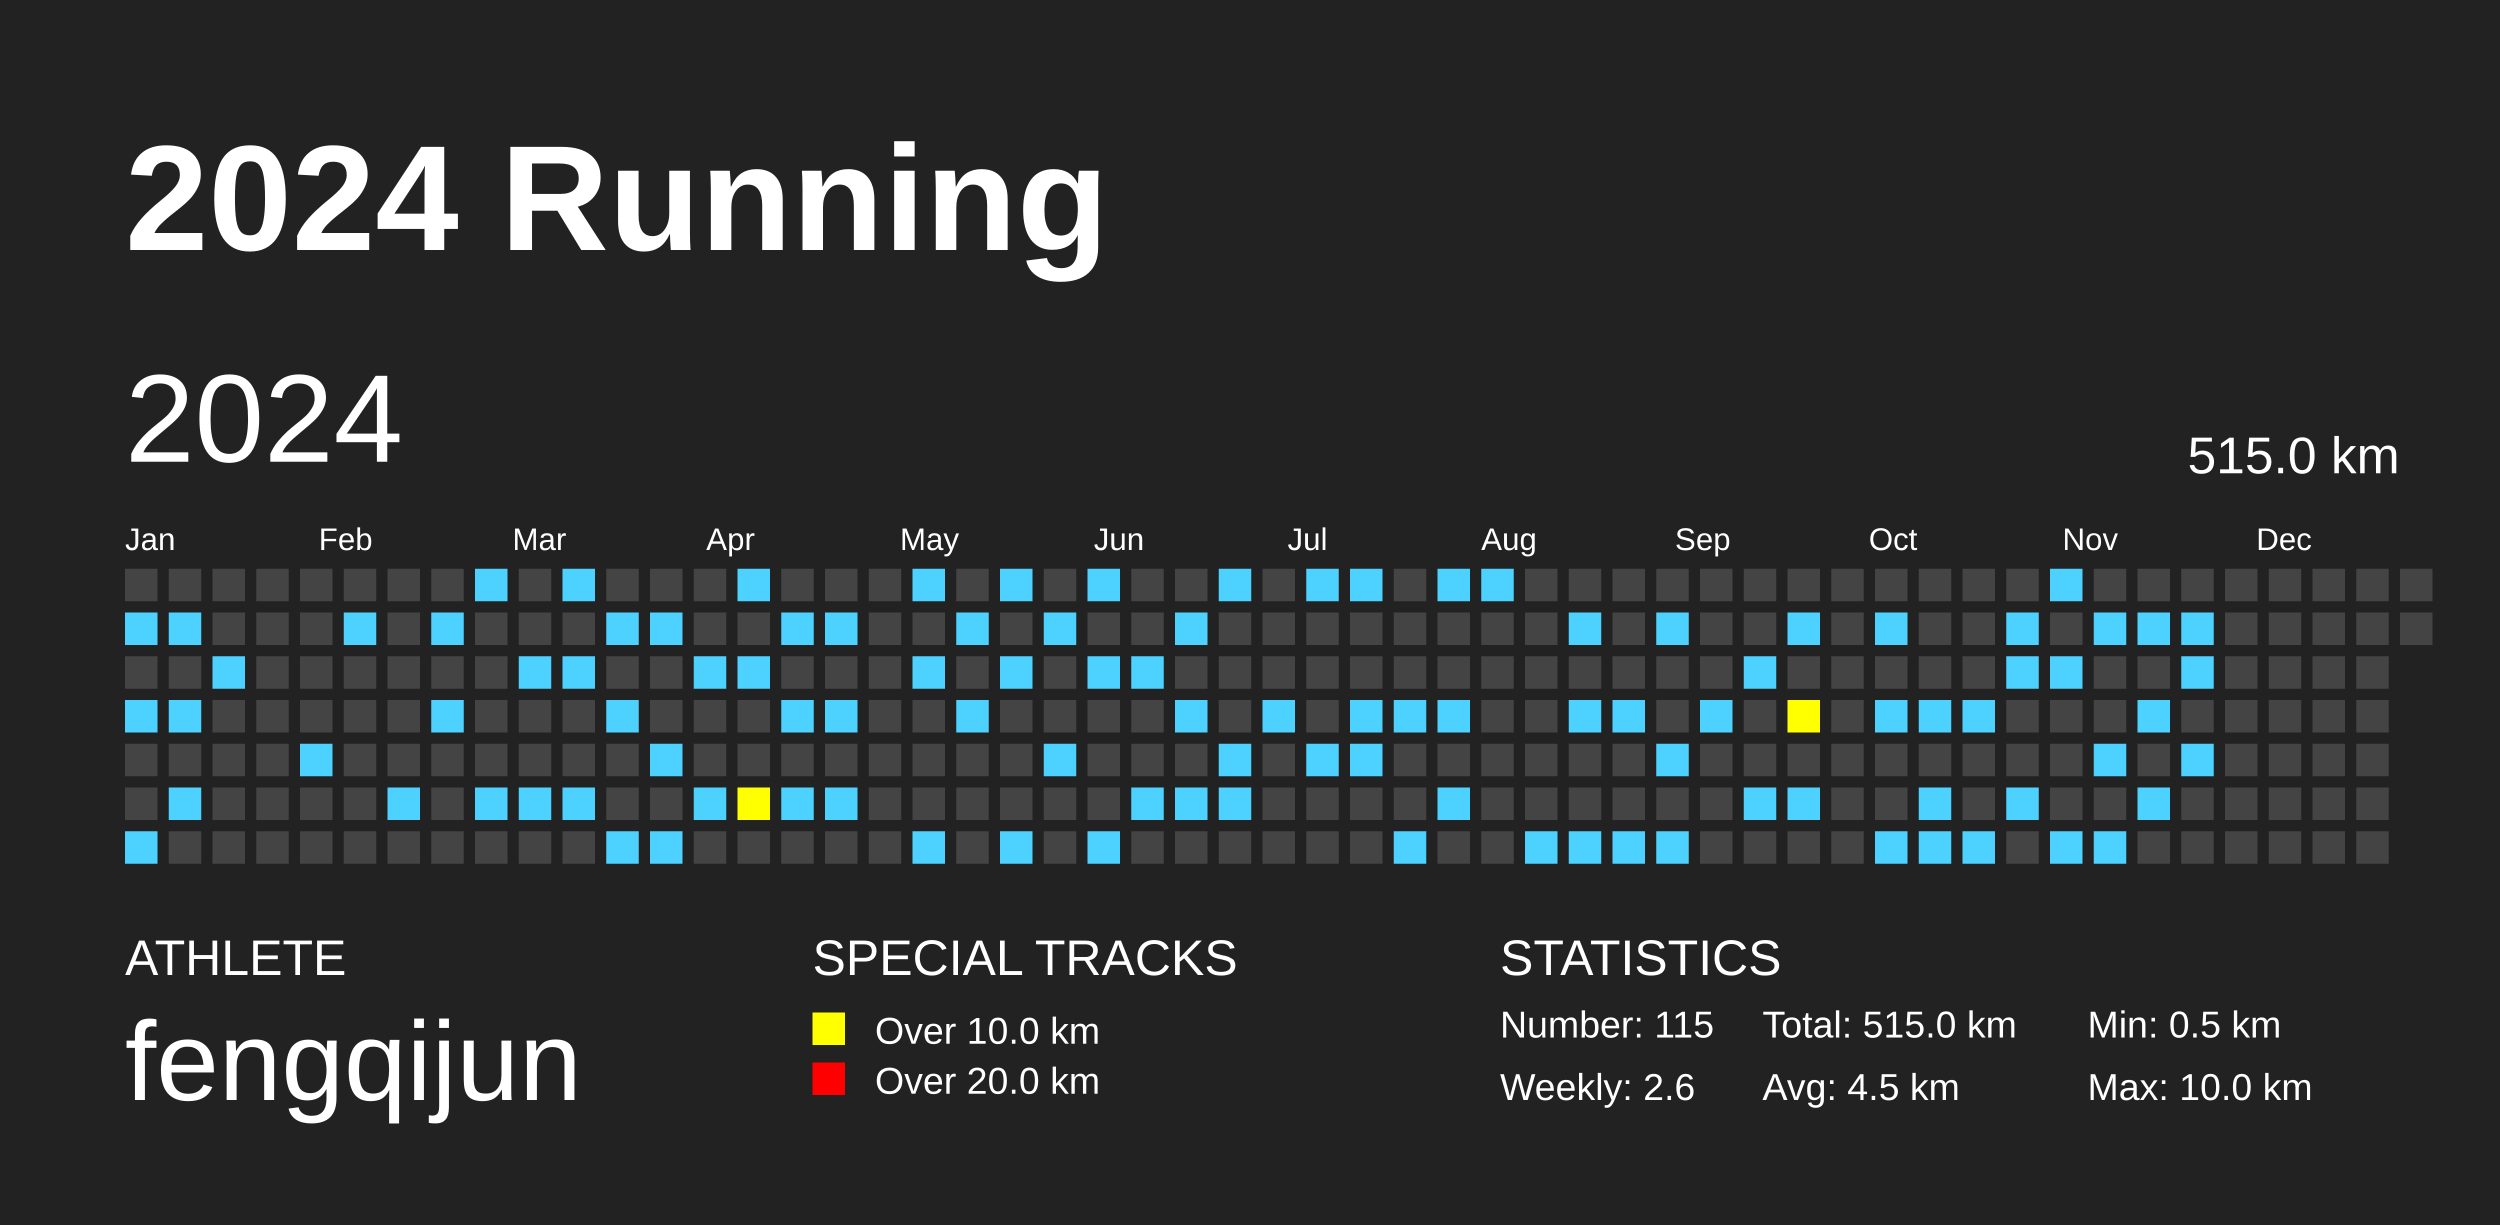
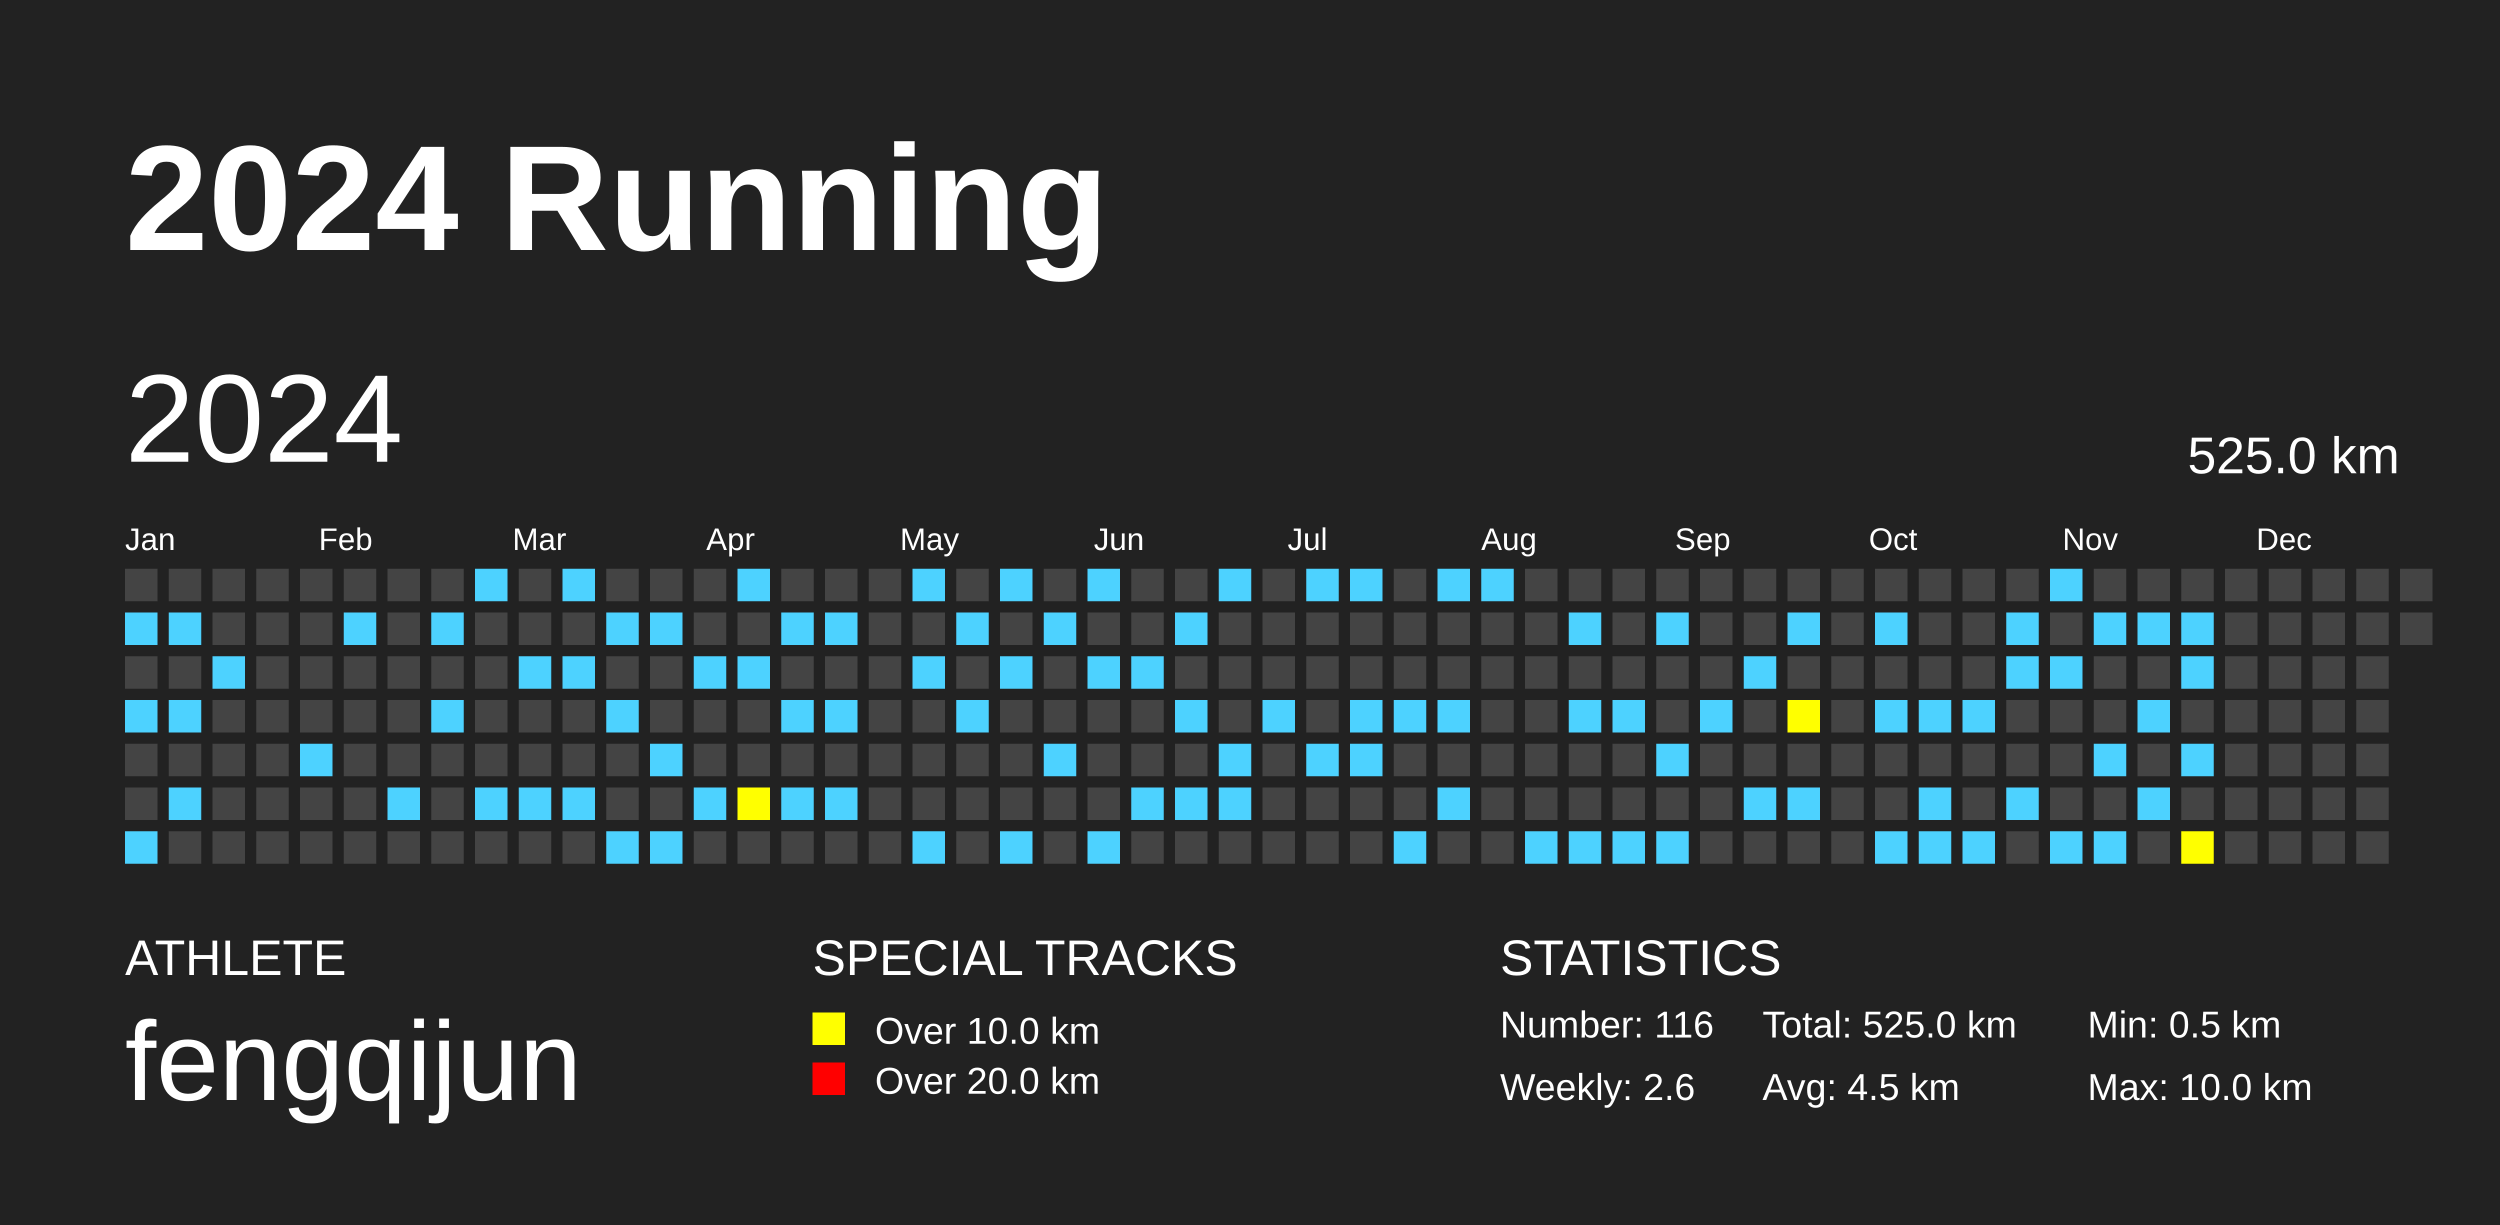
<svg xmlns="http://www.w3.org/2000/svg" baseProfile="full" height="98mm" version="1.1" viewBox="0,0,200,98" width="200mm">
  <defs />
  <rect fill="#222222" height="98" width="200" x="0" y="0" />
  <text fill="#FFFFFF" style="font-size:12px; font-family:Arial; font-weight:bold;" x="10" y="20">2024 Running</text>
  <text fill="#FFFFFF" style="font-size:4px; font-family:Arial" x="10" y="78">ATHLETE</text>
  <text fill="#FFFFFF" style="font-size:9px; font-family:Arial" x="10" y="88">fengqijun</text>
  <text fill="#FFFFFF" style="font-size:4px; font-family:Arial" x="65" y="78">SPECIAL TRACKS</text>
  <rect fill="yellow" height="2.6" width="2.6" x="65" y="81" />
  <text fill="#FFFFFF" style="font-size:3px; font-family:Arial" x="70" y="83.5">Over 10.0 km</text>
  <rect fill="red" height="2.6" width="2.6" x="65" y="85" />
  <text fill="#FFFFFF" style="font-size:3px; font-family:Arial" x="70" y="87.5">Over 20.0 km</text>
  <text fill="#FFFFFF" style="font-size:4px; font-family:Arial" x="120" y="78">STATISTICS</text>
-   <text fill="#FFFFFF" style="font-size:3px; font-family:Arial" x="120" y="83">Number: 115</text>
+   <text fill="#FFFFFF" style="font-size:3px; font-family:Arial" x="120" y="83">Number: 116</text>
  <text fill="#FFFFFF" style="font-size:3px; font-family:Arial" x="120" y="88">Weekly: 2.6</text>
-   <text fill="#FFFFFF" style="font-size:3px; font-family:Arial" x="141" y="83">Total: 515.0 km</text>
+   <text fill="#FFFFFF" style="font-size:3px; font-family:Arial" x="141" y="83">Total: 525.0 km</text>
  <text fill="#FFFFFF" style="font-size:3px; font-family:Arial" x="141" y="88">Avg: 4.5 km</text>
  <text fill="#FFFFFF" style="font-size:3px; font-family:Arial" x="167" y="83">Min: 0.5 km</text>
  <text fill="#FFFFFF" style="font-size:3px; font-family:Arial" x="167" y="88">Max: 10.0 km</text>
  <text dominant-baseline="hanging" fill="#FFFFFF" style="font-size:10.0px; font-family:Arial;" x="10" y="30">2024</text>
-   <text dominant-baseline="hanging" fill="#FFFFFF" style="font-size:4.125px; font-family:Arial;" x="175" y="35">515.0 km</text>
+   <text dominant-baseline="hanging" fill="#FFFFFF" style="font-size:4.125px; font-family:Arial;" x="175" y="35">525.0 km</text>
  <text fill="#FFFFFF" style="font-size:2.5px; font-family:Arial" x="10.0" y="44">Jan</text>
  <text fill="#FFFFFF" style="font-size:2.5px; font-family:Arial" x="25.5" y="44">Feb</text>
  <text fill="#FFFFFF" style="font-size:2.5px; font-family:Arial" x="41.0" y="44">Mar</text>
  <text fill="#FFFFFF" style="font-size:2.5px; font-family:Arial" x="56.5" y="44">Apr</text>
  <text fill="#FFFFFF" style="font-size:2.5px; font-family:Arial" x="72.0" y="44">May</text>
  <text fill="#FFFFFF" style="font-size:2.5px; font-family:Arial" x="87.5" y="44">Jun</text>
  <text fill="#FFFFFF" style="font-size:2.5px; font-family:Arial" x="103.0" y="44">Jul</text>
  <text fill="#FFFFFF" style="font-size:2.5px; font-family:Arial" x="118.5" y="44">Aug</text>
  <text fill="#FFFFFF" style="font-size:2.5px; font-family:Arial" x="134.0" y="44">Sep</text>
  <text fill="#FFFFFF" style="font-size:2.5px; font-family:Arial" x="149.5" y="44">Oct</text>
  <text fill="#FFFFFF" style="font-size:2.5px; font-family:Arial" x="165.0" y="44">Nov</text>
  <text fill="#FFFFFF" style="font-size:2.5px; font-family:Arial" x="180.5" y="44">Dec</text>
  <rect fill="#444444" height="2.6" width="2.6" x="10.0" y="45.5" />
  <rect fill="#4DD2FF" height="2.6" width="2.6" x="10.0" y="49.0" />
  <rect fill="#444444" height="2.6" width="2.6" x="10.0" y="52.5" />
  <rect fill="#4DD2FF" height="2.6" width="2.6" x="10.0" y="56.0" />
  <rect fill="#444444" height="2.6" width="2.6" x="10.0" y="59.5" />
  <rect fill="#444444" height="2.6" width="2.6" x="10.0" y="63.0" />
  <rect fill="#4DD2FF" height="2.6" width="2.6" x="10.0" y="66.5" />
  <rect fill="#444444" height="2.6" width="2.6" x="13.5" y="45.5" />
  <rect fill="#4DD2FF" height="2.6" width="2.6" x="13.5" y="49.0" />
  <rect fill="#444444" height="2.6" width="2.6" x="13.5" y="52.5" />
  <rect fill="#4DD2FF" height="2.6" width="2.6" x="13.5" y="56.0" />
  <rect fill="#444444" height="2.6" width="2.6" x="13.5" y="59.5" />
  <rect fill="#4DD2FF" height="2.6" width="2.6" x="13.5" y="63.0" />
  <rect fill="#444444" height="2.6" width="2.6" x="13.5" y="66.5" />
  <rect fill="#444444" height="2.6" width="2.6" x="17.0" y="45.5" />
  <rect fill="#444444" height="2.6" width="2.6" x="17.0" y="49.0" />
  <rect fill="#4DD2FF" height="2.6" width="2.6" x="17.0" y="52.5" />
  <rect fill="#444444" height="2.6" width="2.6" x="17.0" y="56.0" />
  <rect fill="#444444" height="2.6" width="2.6" x="17.0" y="59.5" />
  <rect fill="#444444" height="2.6" width="2.6" x="17.0" y="63.0" />
  <rect fill="#444444" height="2.6" width="2.6" x="17.0" y="66.5" />
  <rect fill="#444444" height="2.6" width="2.6" x="20.5" y="45.5" />
  <rect fill="#444444" height="2.6" width="2.6" x="20.5" y="49.0" />
  <rect fill="#444444" height="2.6" width="2.6" x="20.5" y="52.5" />
  <rect fill="#444444" height="2.6" width="2.6" x="20.5" y="56.0" />
  <rect fill="#444444" height="2.6" width="2.6" x="20.5" y="59.5" />
  <rect fill="#444444" height="2.6" width="2.6" x="20.5" y="63.0" />
  <rect fill="#444444" height="2.6" width="2.6" x="20.5" y="66.5" />
  <rect fill="#444444" height="2.6" width="2.6" x="24.0" y="45.5" />
  <rect fill="#444444" height="2.6" width="2.6" x="24.0" y="49.0" />
  <rect fill="#444444" height="2.6" width="2.6" x="24.0" y="52.5" />
  <rect fill="#444444" height="2.6" width="2.6" x="24.0" y="56.0" />
  <rect fill="#4DD2FF" height="2.6" width="2.6" x="24.0" y="59.5" />
  <rect fill="#444444" height="2.6" width="2.6" x="24.0" y="63.0" />
  <rect fill="#444444" height="2.6" width="2.6" x="24.0" y="66.5" />
  <rect fill="#444444" height="2.6" width="2.6" x="27.5" y="45.5" />
  <rect fill="#4DD2FF" height="2.6" width="2.6" x="27.5" y="49.0" />
  <rect fill="#444444" height="2.6" width="2.6" x="27.5" y="52.5" />
  <rect fill="#444444" height="2.6" width="2.6" x="27.5" y="56.0" />
  <rect fill="#444444" height="2.6" width="2.6" x="27.5" y="59.5" />
  <rect fill="#444444" height="2.6" width="2.6" x="27.5" y="63.0" />
  <rect fill="#444444" height="2.6" width="2.6" x="27.5" y="66.5" />
  <rect fill="#444444" height="2.6" width="2.6" x="31.0" y="45.5" />
  <rect fill="#444444" height="2.6" width="2.6" x="31.0" y="49.0" />
  <rect fill="#444444" height="2.6" width="2.6" x="31.0" y="52.5" />
  <rect fill="#444444" height="2.6" width="2.6" x="31.0" y="56.0" />
  <rect fill="#444444" height="2.6" width="2.6" x="31.0" y="59.5" />
  <rect fill="#4DD2FF" height="2.6" width="2.6" x="31.0" y="63.0" />
  <rect fill="#444444" height="2.6" width="2.6" x="31.0" y="66.5" />
  <rect fill="#444444" height="2.6" width="2.6" x="34.5" y="45.5" />
  <rect fill="#4DD2FF" height="2.6" width="2.6" x="34.5" y="49.0" />
  <rect fill="#444444" height="2.6" width="2.6" x="34.5" y="52.5" />
  <rect fill="#4DD2FF" height="2.6" width="2.6" x="34.5" y="56.0" />
  <rect fill="#444444" height="2.6" width="2.6" x="34.5" y="59.5" />
  <rect fill="#444444" height="2.6" width="2.6" x="34.5" y="63.0" />
  <rect fill="#444444" height="2.6" width="2.6" x="34.5" y="66.5" />
  <rect fill="#4DD2FF" height="2.6" width="2.6" x="38.0" y="45.5" />
  <rect fill="#444444" height="2.6" width="2.6" x="38.0" y="49.0" />
  <rect fill="#444444" height="2.6" width="2.6" x="38.0" y="52.5" />
  <rect fill="#444444" height="2.6" width="2.6" x="38.0" y="56.0" />
  <rect fill="#444444" height="2.6" width="2.6" x="38.0" y="59.5" />
  <rect fill="#4DD2FF" height="2.6" width="2.6" x="38.0" y="63.0" />
  <rect fill="#444444" height="2.6" width="2.6" x="38.0" y="66.5" />
  <rect fill="#444444" height="2.6" width="2.6" x="41.5" y="45.5" />
  <rect fill="#444444" height="2.6" width="2.6" x="41.5" y="49.0" />
  <rect fill="#4DD2FF" height="2.6" width="2.6" x="41.5" y="52.5" />
  <rect fill="#444444" height="2.6" width="2.6" x="41.5" y="56.0" />
  <rect fill="#444444" height="2.6" width="2.6" x="41.5" y="59.5" />
  <rect fill="#4DD2FF" height="2.6" width="2.6" x="41.5" y="63.0" />
  <rect fill="#444444" height="2.6" width="2.6" x="41.5" y="66.5" />
  <rect fill="#4DD2FF" height="2.6" width="2.6" x="45.0" y="45.5" />
  <rect fill="#444444" height="2.6" width="2.6" x="45.0" y="49.0" />
  <rect fill="#4DD2FF" height="2.6" width="2.6" x="45.0" y="52.5" />
  <rect fill="#444444" height="2.6" width="2.6" x="45.0" y="56.0" />
  <rect fill="#444444" height="2.6" width="2.6" x="45.0" y="59.5" />
  <rect fill="#4DD2FF" height="2.6" width="2.6" x="45.0" y="63.0" />
  <rect fill="#444444" height="2.6" width="2.6" x="45.0" y="66.5" />
  <rect fill="#444444" height="2.6" width="2.6" x="48.5" y="45.5" />
  <rect fill="#4DD2FF" height="2.6" width="2.6" x="48.5" y="49.0" />
  <rect fill="#444444" height="2.6" width="2.6" x="48.5" y="52.5" />
  <rect fill="#4DD2FF" height="2.6" width="2.6" x="48.5" y="56.0" />
  <rect fill="#444444" height="2.6" width="2.6" x="48.5" y="59.5" />
  <rect fill="#444444" height="2.6" width="2.6" x="48.5" y="63.0" />
  <rect fill="#4DD2FF" height="2.6" width="2.6" x="48.5" y="66.5" />
  <rect fill="#444444" height="2.6" width="2.6" x="52.0" y="45.5" />
  <rect fill="#4DD2FF" height="2.6" width="2.6" x="52.0" y="49.0" />
  <rect fill="#444444" height="2.6" width="2.6" x="52.0" y="52.5" />
  <rect fill="#444444" height="2.6" width="2.6" x="52.0" y="56.0" />
  <rect fill="#4DD2FF" height="2.6" width="2.6" x="52.0" y="59.5" />
  <rect fill="#444444" height="2.6" width="2.6" x="52.0" y="63.0" />
  <rect fill="#4DD2FF" height="2.6" width="2.6" x="52.0" y="66.5" />
  <rect fill="#444444" height="2.6" width="2.6" x="55.5" y="45.5" />
  <rect fill="#444444" height="2.6" width="2.6" x="55.5" y="49.0" />
  <rect fill="#4DD2FF" height="2.6" width="2.6" x="55.5" y="52.5" />
  <rect fill="#444444" height="2.6" width="2.6" x="55.5" y="56.0" />
  <rect fill="#444444" height="2.6" width="2.6" x="55.5" y="59.5" />
  <rect fill="#4DD2FF" height="2.6" width="2.6" x="55.5" y="63.0" />
  <rect fill="#444444" height="2.6" width="2.6" x="55.5" y="66.5" />
  <rect fill="#4DD2FF" height="2.6" width="2.6" x="59.0" y="45.5" />
  <rect fill="#444444" height="2.6" width="2.6" x="59.0" y="49.0" />
  <rect fill="#4DD2FF" height="2.6" width="2.6" x="59.0" y="52.5" />
  <rect fill="#444444" height="2.6" width="2.6" x="59.0" y="56.0" />
  <rect fill="#444444" height="2.6" width="2.6" x="59.0" y="59.5" />
  <rect fill="yellow" height="2.6" width="2.6" x="59.0" y="63.0" />
  <rect fill="#444444" height="2.6" width="2.6" x="59.0" y="66.5" />
  <rect fill="#444444" height="2.6" width="2.6" x="62.5" y="45.5" />
  <rect fill="#4DD2FF" height="2.6" width="2.6" x="62.5" y="49.0" />
  <rect fill="#444444" height="2.6" width="2.6" x="62.5" y="52.5" />
  <rect fill="#4DD2FF" height="2.6" width="2.6" x="62.5" y="56.0" />
  <rect fill="#444444" height="2.6" width="2.6" x="62.5" y="59.5" />
  <rect fill="#4DD2FF" height="2.6" width="2.6" x="62.5" y="63.0" />
  <rect fill="#444444" height="2.6" width="2.6" x="62.5" y="66.5" />
  <rect fill="#444444" height="2.6" width="2.6" x="66.0" y="45.5" />
  <rect fill="#4DD2FF" height="2.6" width="2.6" x="66.0" y="49.0" />
  <rect fill="#444444" height="2.6" width="2.6" x="66.0" y="52.5" />
  <rect fill="#4DD2FF" height="2.6" width="2.6" x="66.0" y="56.0" />
  <rect fill="#444444" height="2.6" width="2.6" x="66.0" y="59.5" />
  <rect fill="#4DD2FF" height="2.6" width="2.6" x="66.0" y="63.0" />
  <rect fill="#444444" height="2.6" width="2.6" x="66.0" y="66.5" />
  <rect fill="#444444" height="2.6" width="2.6" x="69.5" y="45.5" />
  <rect fill="#444444" height="2.6" width="2.6" x="69.5" y="49.0" />
  <rect fill="#444444" height="2.6" width="2.6" x="69.5" y="52.5" />
  <rect fill="#444444" height="2.6" width="2.6" x="69.5" y="56.0" />
  <rect fill="#444444" height="2.6" width="2.6" x="69.5" y="59.5" />
  <rect fill="#444444" height="2.6" width="2.6" x="69.5" y="63.0" />
  <rect fill="#444444" height="2.6" width="2.6" x="69.5" y="66.5" />
  <rect fill="#4DD2FF" height="2.6" width="2.6" x="73.0" y="45.5" />
  <rect fill="#444444" height="2.6" width="2.6" x="73.0" y="49.0" />
  <rect fill="#4DD2FF" height="2.6" width="2.6" x="73.0" y="52.5" />
  <rect fill="#444444" height="2.6" width="2.6" x="73.0" y="56.0" />
  <rect fill="#444444" height="2.6" width="2.6" x="73.0" y="59.5" />
  <rect fill="#444444" height="2.6" width="2.6" x="73.0" y="63.0" />
  <rect fill="#4DD2FF" height="2.6" width="2.6" x="73.0" y="66.5" />
  <rect fill="#444444" height="2.6" width="2.6" x="76.5" y="45.5" />
  <rect fill="#4DD2FF" height="2.6" width="2.6" x="76.5" y="49.0" />
  <rect fill="#444444" height="2.6" width="2.6" x="76.5" y="52.5" />
  <rect fill="#4DD2FF" height="2.6" width="2.6" x="76.5" y="56.0" />
  <rect fill="#444444" height="2.6" width="2.6" x="76.5" y="59.5" />
  <rect fill="#444444" height="2.6" width="2.6" x="76.5" y="63.0" />
  <rect fill="#444444" height="2.6" width="2.6" x="76.5" y="66.5" />
  <rect fill="#4DD2FF" height="2.6" width="2.6" x="80.0" y="45.5" />
  <rect fill="#444444" height="2.6" width="2.6" x="80.0" y="49.0" />
  <rect fill="#4DD2FF" height="2.6" width="2.6" x="80.0" y="52.5" />
  <rect fill="#444444" height="2.6" width="2.6" x="80.0" y="56.0" />
  <rect fill="#444444" height="2.6" width="2.6" x="80.0" y="59.5" />
  <rect fill="#444444" height="2.6" width="2.6" x="80.0" y="63.0" />
  <rect fill="#4DD2FF" height="2.6" width="2.6" x="80.0" y="66.5" />
  <rect fill="#444444" height="2.6" width="2.6" x="83.5" y="45.5" />
  <rect fill="#4DD2FF" height="2.6" width="2.6" x="83.5" y="49.0" />
  <rect fill="#444444" height="2.6" width="2.6" x="83.5" y="52.5" />
  <rect fill="#444444" height="2.6" width="2.6" x="83.5" y="56.0" />
  <rect fill="#4DD2FF" height="2.6" width="2.6" x="83.5" y="59.5" />
  <rect fill="#444444" height="2.6" width="2.6" x="83.5" y="63.0" />
  <rect fill="#444444" height="2.6" width="2.6" x="83.5" y="66.5" />
  <rect fill="#4DD2FF" height="2.6" width="2.6" x="87.0" y="45.5" />
  <rect fill="#444444" height="2.6" width="2.6" x="87.0" y="49.0" />
  <rect fill="#4DD2FF" height="2.6" width="2.6" x="87.0" y="52.5" />
  <rect fill="#444444" height="2.6" width="2.6" x="87.0" y="56.0" />
  <rect fill="#444444" height="2.6" width="2.6" x="87.0" y="59.5" />
  <rect fill="#444444" height="2.6" width="2.6" x="87.0" y="63.0" />
  <rect fill="#4DD2FF" height="2.6" width="2.6" x="87.0" y="66.5" />
  <rect fill="#444444" height="2.6" width="2.6" x="90.5" y="45.5" />
  <rect fill="#444444" height="2.6" width="2.6" x="90.5" y="49.0" />
  <rect fill="#4DD2FF" height="2.6" width="2.6" x="90.5" y="52.5" />
  <rect fill="#444444" height="2.6" width="2.6" x="90.5" y="56.0" />
  <rect fill="#444444" height="2.6" width="2.6" x="90.5" y="59.5" />
  <rect fill="#4DD2FF" height="2.6" width="2.6" x="90.5" y="63.0" />
  <rect fill="#444444" height="2.6" width="2.6" x="90.5" y="66.5" />
  <rect fill="#444444" height="2.6" width="2.6" x="94.0" y="45.5" />
  <rect fill="#4DD2FF" height="2.6" width="2.6" x="94.0" y="49.0" />
  <rect fill="#444444" height="2.6" width="2.6" x="94.0" y="52.5" />
  <rect fill="#4DD2FF" height="2.6" width="2.6" x="94.0" y="56.0" />
  <rect fill="#444444" height="2.6" width="2.6" x="94.0" y="59.5" />
  <rect fill="#4DD2FF" height="2.6" width="2.6" x="94.0" y="63.0" />
  <rect fill="#444444" height="2.6" width="2.6" x="94.0" y="66.5" />
  <rect fill="#4DD2FF" height="2.6" width="2.6" x="97.5" y="45.5" />
  <rect fill="#444444" height="2.6" width="2.6" x="97.5" y="49.0" />
  <rect fill="#444444" height="2.6" width="2.6" x="97.5" y="52.5" />
  <rect fill="#444444" height="2.6" width="2.6" x="97.5" y="56.0" />
  <rect fill="#4DD2FF" height="2.6" width="2.6" x="97.5" y="59.5" />
  <rect fill="#4DD2FF" height="2.6" width="2.6" x="97.5" y="63.0" />
  <rect fill="#444444" height="2.6" width="2.6" x="97.5" y="66.5" />
  <rect fill="#444444" height="2.6" width="2.6" x="101.0" y="45.5" />
  <rect fill="#444444" height="2.6" width="2.6" x="101.0" y="49.0" />
  <rect fill="#444444" height="2.6" width="2.6" x="101.0" y="52.5" />
  <rect fill="#4DD2FF" height="2.6" width="2.6" x="101.0" y="56.0" />
  <rect fill="#444444" height="2.6" width="2.6" x="101.0" y="59.5" />
  <rect fill="#444444" height="2.6" width="2.6" x="101.0" y="63.0" />
  <rect fill="#444444" height="2.6" width="2.6" x="101.0" y="66.5" />
  <rect fill="#4DD2FF" height="2.6" width="2.6" x="104.5" y="45.5" />
  <rect fill="#444444" height="2.6" width="2.6" x="104.5" y="49.0" />
  <rect fill="#444444" height="2.6" width="2.6" x="104.5" y="52.5" />
  <rect fill="#444444" height="2.6" width="2.6" x="104.5" y="56.0" />
  <rect fill="#4DD2FF" height="2.6" width="2.6" x="104.5" y="59.5" />
  <rect fill="#444444" height="2.6" width="2.6" x="104.5" y="63.0" />
  <rect fill="#444444" height="2.6" width="2.6" x="104.5" y="66.5" />
  <rect fill="#4DD2FF" height="2.6" width="2.6" x="108.0" y="45.5" />
  <rect fill="#444444" height="2.6" width="2.6" x="108.0" y="49.0" />
  <rect fill="#444444" height="2.6" width="2.6" x="108.0" y="52.5" />
  <rect fill="#4DD2FF" height="2.6" width="2.6" x="108.0" y="56.0" />
  <rect fill="#4DD2FF" height="2.6" width="2.6" x="108.0" y="59.5" />
  <rect fill="#444444" height="2.6" width="2.6" x="108.0" y="63.0" />
  <rect fill="#444444" height="2.6" width="2.6" x="108.0" y="66.5" />
  <rect fill="#444444" height="2.6" width="2.6" x="111.5" y="45.5" />
  <rect fill="#444444" height="2.6" width="2.6" x="111.5" y="49.0" />
  <rect fill="#444444" height="2.6" width="2.6" x="111.5" y="52.5" />
  <rect fill="#4DD2FF" height="2.6" width="2.6" x="111.5" y="56.0" />
  <rect fill="#444444" height="2.6" width="2.6" x="111.5" y="59.5" />
  <rect fill="#444444" height="2.6" width="2.6" x="111.5" y="63.0" />
  <rect fill="#4DD2FF" height="2.6" width="2.6" x="111.5" y="66.5" />
  <rect fill="#4DD2FF" height="2.6" width="2.6" x="115.0" y="45.5" />
  <rect fill="#444444" height="2.6" width="2.6" x="115.0" y="49.0" />
  <rect fill="#444444" height="2.6" width="2.6" x="115.0" y="52.5" />
  <rect fill="#4DD2FF" height="2.6" width="2.6" x="115.0" y="56.0" />
  <rect fill="#444444" height="2.6" width="2.6" x="115.0" y="59.5" />
  <rect fill="#4DD2FF" height="2.6" width="2.6" x="115.0" y="63.0" />
  <rect fill="#444444" height="2.6" width="2.6" x="115.0" y="66.5" />
  <rect fill="#4DD2FF" height="2.6" width="2.6" x="118.5" y="45.5" />
  <rect fill="#444444" height="2.6" width="2.6" x="118.5" y="49.0" />
  <rect fill="#444444" height="2.6" width="2.6" x="118.5" y="52.5" />
  <rect fill="#444444" height="2.6" width="2.6" x="118.5" y="56.0" />
  <rect fill="#444444" height="2.6" width="2.6" x="118.5" y="59.5" />
  <rect fill="#444444" height="2.6" width="2.6" x="118.5" y="63.0" />
  <rect fill="#444444" height="2.6" width="2.6" x="118.5" y="66.5" />
  <rect fill="#444444" height="2.6" width="2.6" x="122.0" y="45.5" />
  <rect fill="#444444" height="2.6" width="2.6" x="122.0" y="49.0" />
  <rect fill="#444444" height="2.6" width="2.6" x="122.0" y="52.5" />
  <rect fill="#444444" height="2.6" width="2.6" x="122.0" y="56.0" />
  <rect fill="#444444" height="2.6" width="2.6" x="122.0" y="59.5" />
  <rect fill="#444444" height="2.6" width="2.6" x="122.0" y="63.0" />
  <rect fill="#4DD2FF" height="2.6" width="2.6" x="122.0" y="66.5" />
  <rect fill="#444444" height="2.6" width="2.6" x="125.5" y="45.5" />
  <rect fill="#4DD2FF" height="2.6" width="2.6" x="125.5" y="49.0" />
  <rect fill="#444444" height="2.6" width="2.6" x="125.5" y="52.5" />
  <rect fill="#4DD2FF" height="2.6" width="2.6" x="125.5" y="56.0" />
  <rect fill="#444444" height="2.6" width="2.6" x="125.5" y="59.5" />
  <rect fill="#444444" height="2.6" width="2.6" x="125.5" y="63.0" />
  <rect fill="#4DD2FF" height="2.6" width="2.6" x="125.5" y="66.5" />
  <rect fill="#444444" height="2.6" width="2.6" x="129.0" y="45.5" />
  <rect fill="#444444" height="2.6" width="2.6" x="129.0" y="49.0" />
  <rect fill="#444444" height="2.6" width="2.6" x="129.0" y="52.5" />
  <rect fill="#4DD2FF" height="2.6" width="2.6" x="129.0" y="56.0" />
  <rect fill="#444444" height="2.6" width="2.6" x="129.0" y="59.5" />
  <rect fill="#444444" height="2.6" width="2.6" x="129.0" y="63.0" />
  <rect fill="#4DD2FF" height="2.6" width="2.6" x="129.0" y="66.5" />
  <rect fill="#444444" height="2.6" width="2.6" x="132.5" y="45.5" />
  <rect fill="#4DD2FF" height="2.6" width="2.6" x="132.5" y="49.0" />
  <rect fill="#444444" height="2.6" width="2.6" x="132.5" y="52.5" />
  <rect fill="#444444" height="2.6" width="2.6" x="132.5" y="56.0" />
  <rect fill="#4DD2FF" height="2.6" width="2.6" x="132.5" y="59.5" />
  <rect fill="#444444" height="2.6" width="2.6" x="132.5" y="63.0" />
  <rect fill="#4DD2FF" height="2.6" width="2.6" x="132.5" y="66.5" />
  <rect fill="#444444" height="2.6" width="2.6" x="136.0" y="45.5" />
  <rect fill="#444444" height="2.6" width="2.6" x="136.0" y="49.0" />
  <rect fill="#444444" height="2.6" width="2.6" x="136.0" y="52.5" />
  <rect fill="#4DD2FF" height="2.6" width="2.6" x="136.0" y="56.0" />
  <rect fill="#444444" height="2.6" width="2.6" x="136.0" y="59.5" />
  <rect fill="#444444" height="2.6" width="2.6" x="136.0" y="63.0" />
  <rect fill="#444444" height="2.6" width="2.6" x="136.0" y="66.5" />
  <rect fill="#444444" height="2.6" width="2.6" x="139.5" y="45.5" />
  <rect fill="#444444" height="2.6" width="2.6" x="139.5" y="49.0" />
  <rect fill="#4DD2FF" height="2.6" width="2.6" x="139.5" y="52.5" />
  <rect fill="#444444" height="2.6" width="2.6" x="139.5" y="56.0" />
  <rect fill="#444444" height="2.6" width="2.6" x="139.5" y="59.5" />
  <rect fill="#4DD2FF" height="2.6" width="2.6" x="139.5" y="63.0" />
  <rect fill="#444444" height="2.6" width="2.6" x="139.5" y="66.5" />
  <rect fill="#444444" height="2.6" width="2.6" x="143.0" y="45.5" />
  <rect fill="#4DD2FF" height="2.6" width="2.6" x="143.0" y="49.0" />
  <rect fill="#444444" height="2.6" width="2.6" x="143.0" y="52.5" />
  <rect fill="yellow" height="2.6" width="2.6" x="143.0" y="56.0" />
  <rect fill="#444444" height="2.6" width="2.6" x="143.0" y="59.5" />
  <rect fill="#4DD2FF" height="2.6" width="2.6" x="143.0" y="63.0" />
  <rect fill="#444444" height="2.6" width="2.6" x="143.0" y="66.5" />
  <rect fill="#444444" height="2.6" width="2.6" x="146.5" y="45.5" />
  <rect fill="#444444" height="2.6" width="2.6" x="146.5" y="49.0" />
  <rect fill="#444444" height="2.6" width="2.6" x="146.5" y="52.5" />
  <rect fill="#444444" height="2.6" width="2.6" x="146.5" y="56.0" />
  <rect fill="#444444" height="2.6" width="2.6" x="146.5" y="59.5" />
  <rect fill="#444444" height="2.6" width="2.6" x="146.5" y="63.0" />
  <rect fill="#444444" height="2.6" width="2.6" x="146.5" y="66.5" />
  <rect fill="#444444" height="2.6" width="2.6" x="150.0" y="45.5" />
  <rect fill="#4DD2FF" height="2.6" width="2.6" x="150.0" y="49.0" />
  <rect fill="#444444" height="2.6" width="2.6" x="150.0" y="52.5" />
  <rect fill="#4DD2FF" height="2.6" width="2.6" x="150.0" y="56.0" />
  <rect fill="#444444" height="2.6" width="2.6" x="150.0" y="59.5" />
  <rect fill="#444444" height="2.6" width="2.6" x="150.0" y="63.0" />
  <rect fill="#4DD2FF" height="2.6" width="2.6" x="150.0" y="66.5" />
  <rect fill="#444444" height="2.6" width="2.6" x="153.5" y="45.5" />
  <rect fill="#444444" height="2.6" width="2.6" x="153.5" y="49.0" />
  <rect fill="#444444" height="2.6" width="2.6" x="153.5" y="52.5" />
  <rect fill="#4DD2FF" height="2.6" width="2.6" x="153.5" y="56.0" />
  <rect fill="#444444" height="2.6" width="2.6" x="153.5" y="59.5" />
  <rect fill="#4DD2FF" height="2.6" width="2.6" x="153.5" y="63.0" />
  <rect fill="#4DD2FF" height="2.6" width="2.6" x="153.5" y="66.5" />
  <rect fill="#444444" height="2.6" width="2.6" x="157.0" y="45.5" />
  <rect fill="#444444" height="2.6" width="2.6" x="157.0" y="49.0" />
  <rect fill="#444444" height="2.6" width="2.6" x="157.0" y="52.5" />
  <rect fill="#4DD2FF" height="2.6" width="2.6" x="157.0" y="56.0" />
  <rect fill="#444444" height="2.6" width="2.6" x="157.0" y="59.5" />
  <rect fill="#444444" height="2.6" width="2.6" x="157.0" y="63.0" />
  <rect fill="#4DD2FF" height="2.6" width="2.6" x="157.0" y="66.5" />
  <rect fill="#444444" height="2.6" width="2.6" x="160.5" y="45.5" />
  <rect fill="#4DD2FF" height="2.6" width="2.6" x="160.5" y="49.0" />
  <rect fill="#4DD2FF" height="2.6" width="2.6" x="160.5" y="52.5" />
  <rect fill="#444444" height="2.6" width="2.6" x="160.5" y="56.0" />
  <rect fill="#444444" height="2.6" width="2.6" x="160.5" y="59.5" />
  <rect fill="#4DD2FF" height="2.6" width="2.6" x="160.5" y="63.0" />
  <rect fill="#444444" height="2.6" width="2.6" x="160.5" y="66.5" />
  <rect fill="#4DD2FF" height="2.6" width="2.6" x="164.0" y="45.5" />
  <rect fill="#444444" height="2.6" width="2.6" x="164.0" y="49.0" />
  <rect fill="#4DD2FF" height="2.6" width="2.6" x="164.0" y="52.5" />
  <rect fill="#444444" height="2.6" width="2.6" x="164.0" y="56.0" />
  <rect fill="#444444" height="2.6" width="2.6" x="164.0" y="59.5" />
  <rect fill="#444444" height="2.6" width="2.6" x="164.0" y="63.0" />
  <rect fill="#4DD2FF" height="2.6" width="2.6" x="164.0" y="66.5" />
  <rect fill="#444444" height="2.6" width="2.6" x="167.5" y="45.5" />
  <rect fill="#4DD2FF" height="2.6" width="2.6" x="167.5" y="49.0" />
  <rect fill="#444444" height="2.6" width="2.6" x="167.5" y="52.5" />
  <rect fill="#444444" height="2.6" width="2.6" x="167.5" y="56.0" />
  <rect fill="#4DD2FF" height="2.6" width="2.6" x="167.5" y="59.5" />
  <rect fill="#444444" height="2.6" width="2.6" x="167.5" y="63.0" />
  <rect fill="#4DD2FF" height="2.6" width="2.6" x="167.5" y="66.5" />
  <rect fill="#444444" height="2.6" width="2.6" x="171.0" y="45.5" />
  <rect fill="#4DD2FF" height="2.6" width="2.6" x="171.0" y="49.0" />
  <rect fill="#444444" height="2.6" width="2.6" x="171.0" y="52.5" />
  <rect fill="#4DD2FF" height="2.6" width="2.6" x="171.0" y="56.0" />
  <rect fill="#444444" height="2.6" width="2.6" x="171.0" y="59.5" />
  <rect fill="#4DD2FF" height="2.6" width="2.6" x="171.0" y="63.0" />
  <rect fill="#444444" height="2.6" width="2.6" x="171.0" y="66.5" />
  <rect fill="#444444" height="2.6" width="2.6" x="174.5" y="45.5" />
  <rect fill="#4DD2FF" height="2.6" width="2.6" x="174.5" y="49.0" />
  <rect fill="#4DD2FF" height="2.6" width="2.6" x="174.5" y="52.5" />
  <rect fill="#444444" height="2.6" width="2.6" x="174.5" y="56.0" />
  <rect fill="#4DD2FF" height="2.6" width="2.6" x="174.5" y="59.5" />
  <rect fill="#444444" height="2.6" width="2.6" x="174.5" y="63.0" />
-   <rect fill="#444444" height="2.6" width="2.6" x="174.5" y="66.5" />
+   <rect fill="yellow" height="2.6" width="2.6" x="174.5" y="66.5" />
  <rect fill="#444444" height="2.6" width="2.6" x="178.0" y="45.5" />
  <rect fill="#444444" height="2.6" width="2.6" x="178.0" y="49.0" />
  <rect fill="#444444" height="2.6" width="2.6" x="178.0" y="52.5" />
  <rect fill="#444444" height="2.6" width="2.6" x="178.0" y="56.0" />
  <rect fill="#444444" height="2.6" width="2.6" x="178.0" y="59.5" />
  <rect fill="#444444" height="2.6" width="2.6" x="178.0" y="63.0" />
  <rect fill="#444444" height="2.6" width="2.6" x="178.0" y="66.5" />
  <rect fill="#444444" height="2.6" width="2.6" x="181.5" y="45.5" />
  <rect fill="#444444" height="2.6" width="2.6" x="181.5" y="49.0" />
  <rect fill="#444444" height="2.6" width="2.6" x="181.5" y="52.5" />
  <rect fill="#444444" height="2.6" width="2.6" x="181.5" y="56.0" />
  <rect fill="#444444" height="2.6" width="2.6" x="181.5" y="59.5" />
  <rect fill="#444444" height="2.6" width="2.6" x="181.5" y="63.0" />
  <rect fill="#444444" height="2.6" width="2.6" x="181.5" y="66.5" />
  <rect fill="#444444" height="2.6" width="2.6" x="185.0" y="45.5" />
  <rect fill="#444444" height="2.6" width="2.6" x="185.0" y="49.0" />
  <rect fill="#444444" height="2.6" width="2.6" x="185.0" y="52.5" />
  <rect fill="#444444" height="2.6" width="2.6" x="185.0" y="56.0" />
  <rect fill="#444444" height="2.6" width="2.6" x="185.0" y="59.5" />
  <rect fill="#444444" height="2.6" width="2.6" x="185.0" y="63.0" />
  <rect fill="#444444" height="2.6" width="2.6" x="185.0" y="66.5" />
  <rect fill="#444444" height="2.6" width="2.6" x="188.5" y="45.5" />
  <rect fill="#444444" height="2.6" width="2.6" x="188.5" y="49.0" />
  <rect fill="#444444" height="2.6" width="2.6" x="188.5" y="52.5" />
  <rect fill="#444444" height="2.6" width="2.6" x="188.5" y="56.0" />
  <rect fill="#444444" height="2.6" width="2.6" x="188.5" y="59.5" />
  <rect fill="#444444" height="2.6" width="2.6" x="188.5" y="63.0" />
  <rect fill="#444444" height="2.6" width="2.6" x="188.5" y="66.5" />
  <rect fill="#444444" height="2.6" width="2.6" x="192.0" y="45.5" />
  <rect fill="#444444" height="2.6" width="2.6" x="192.0" y="49.0" />
</svg>
